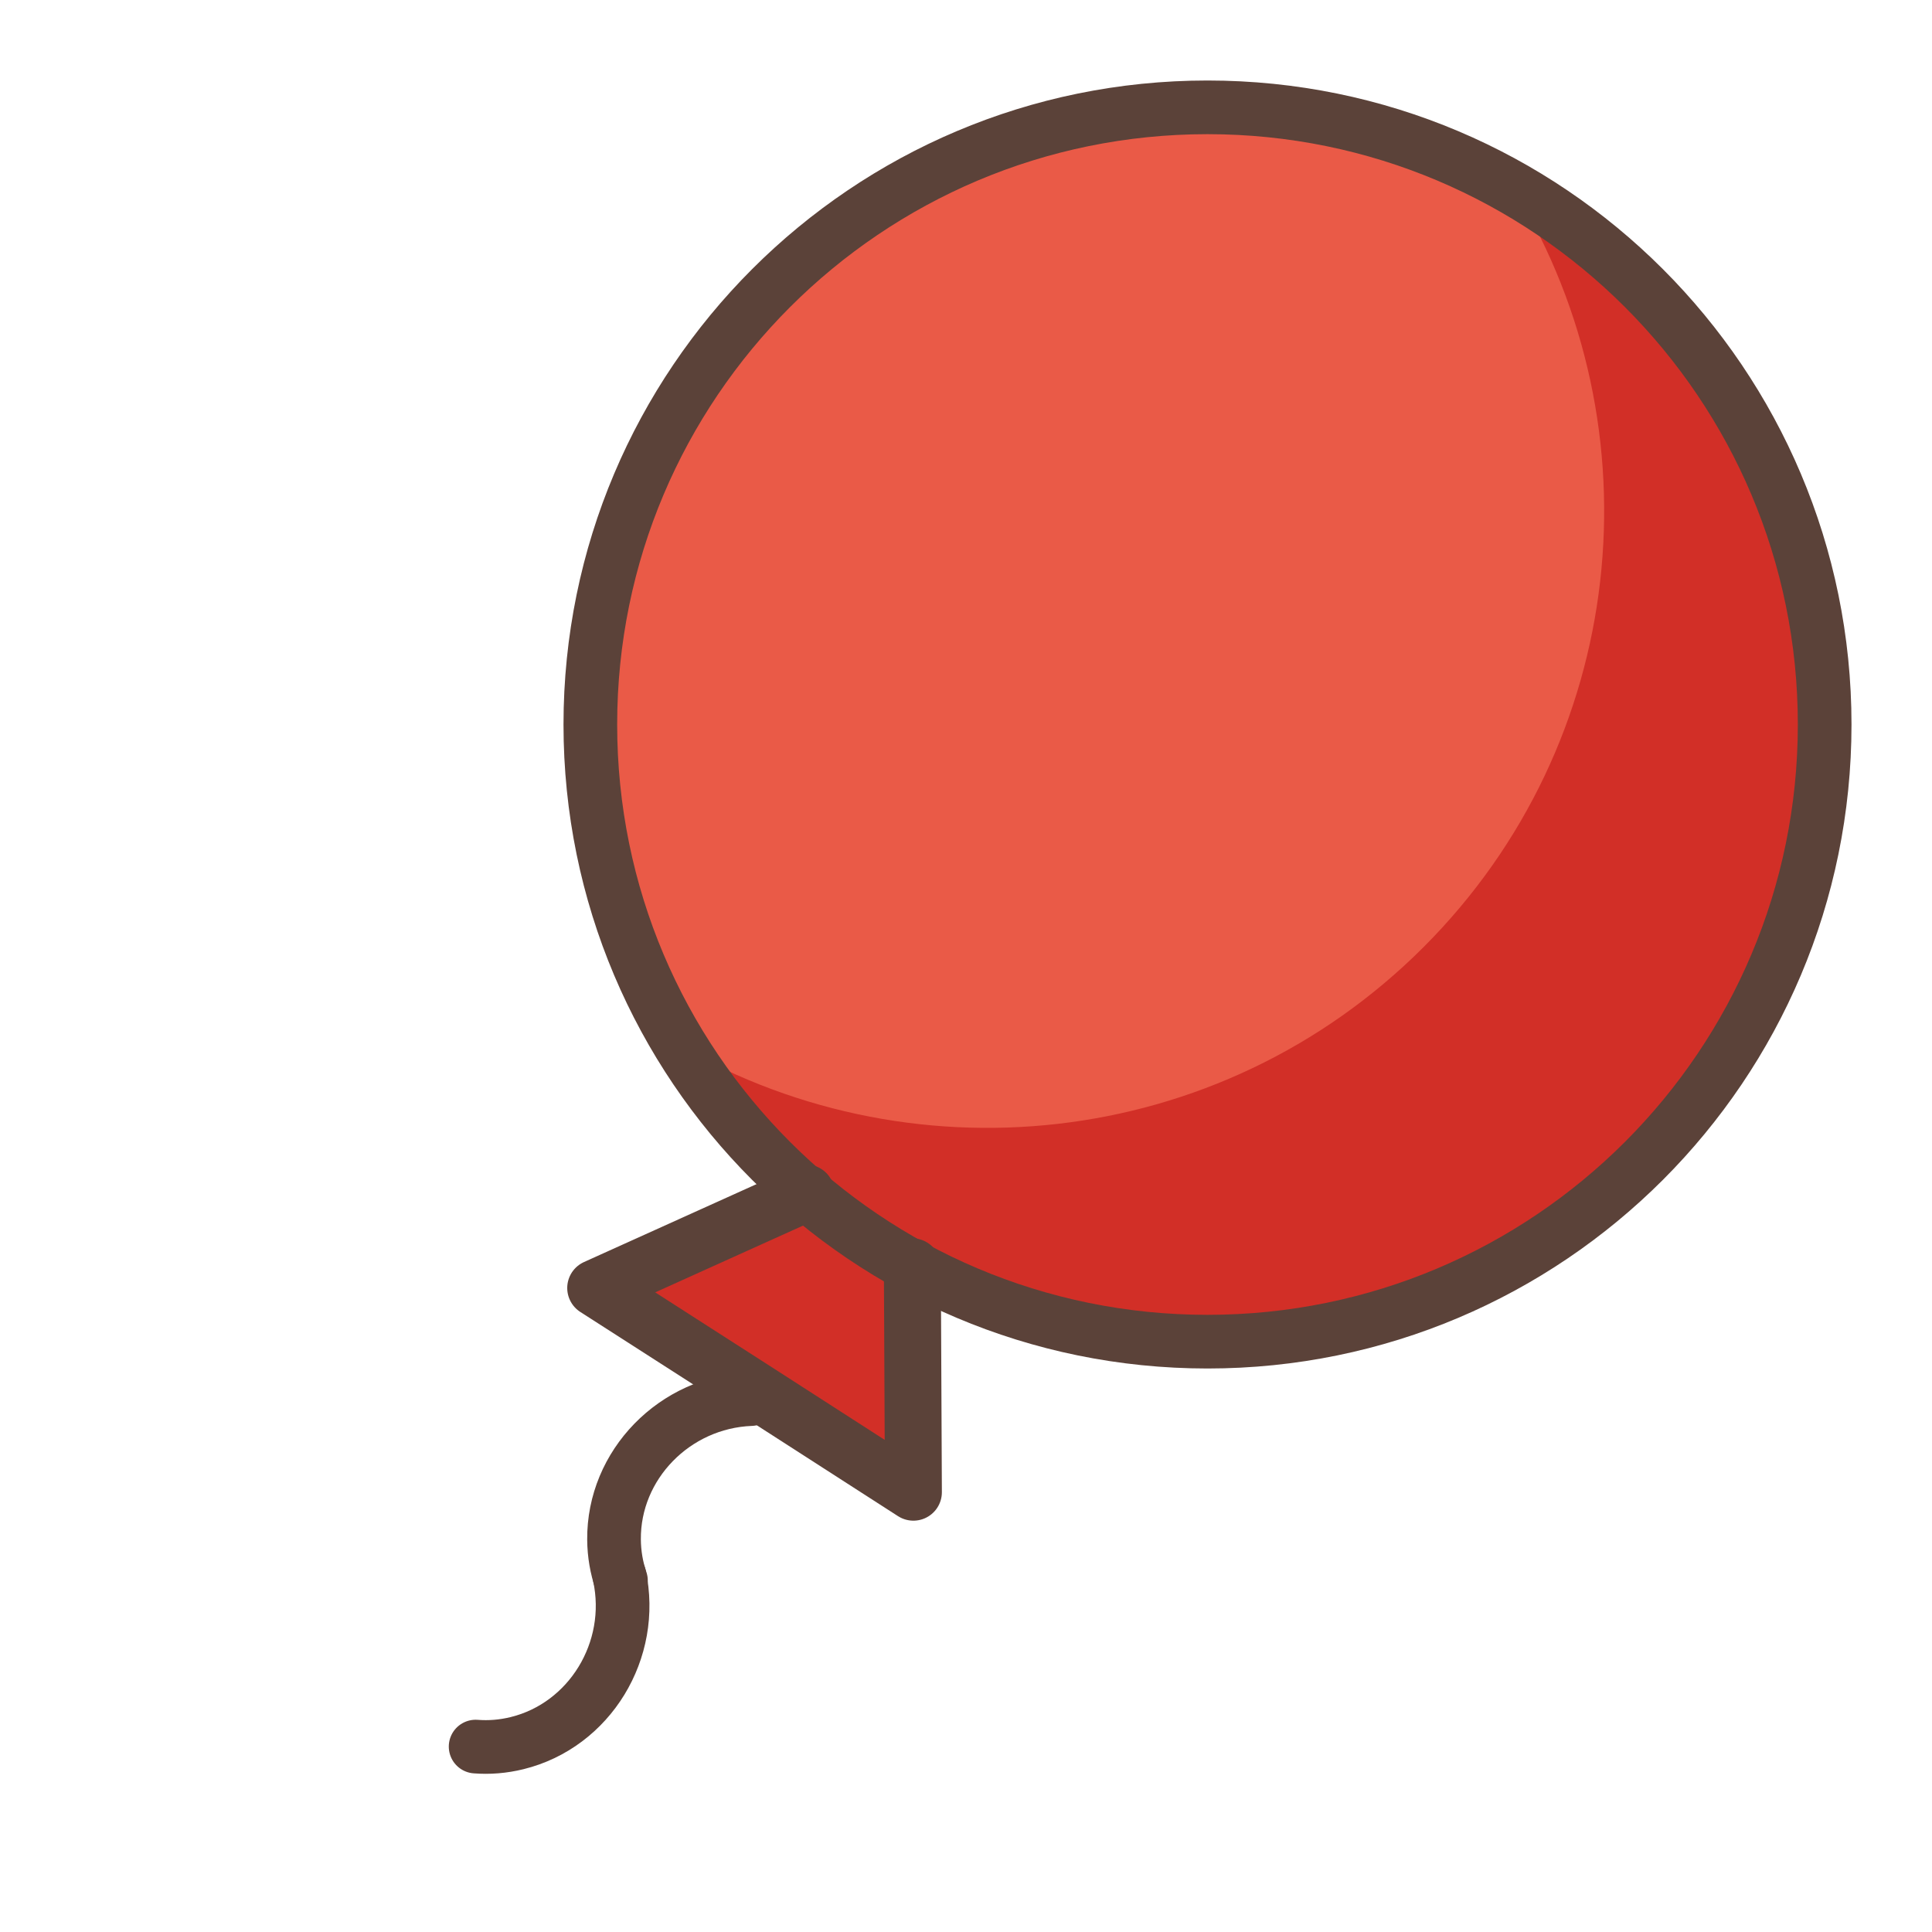
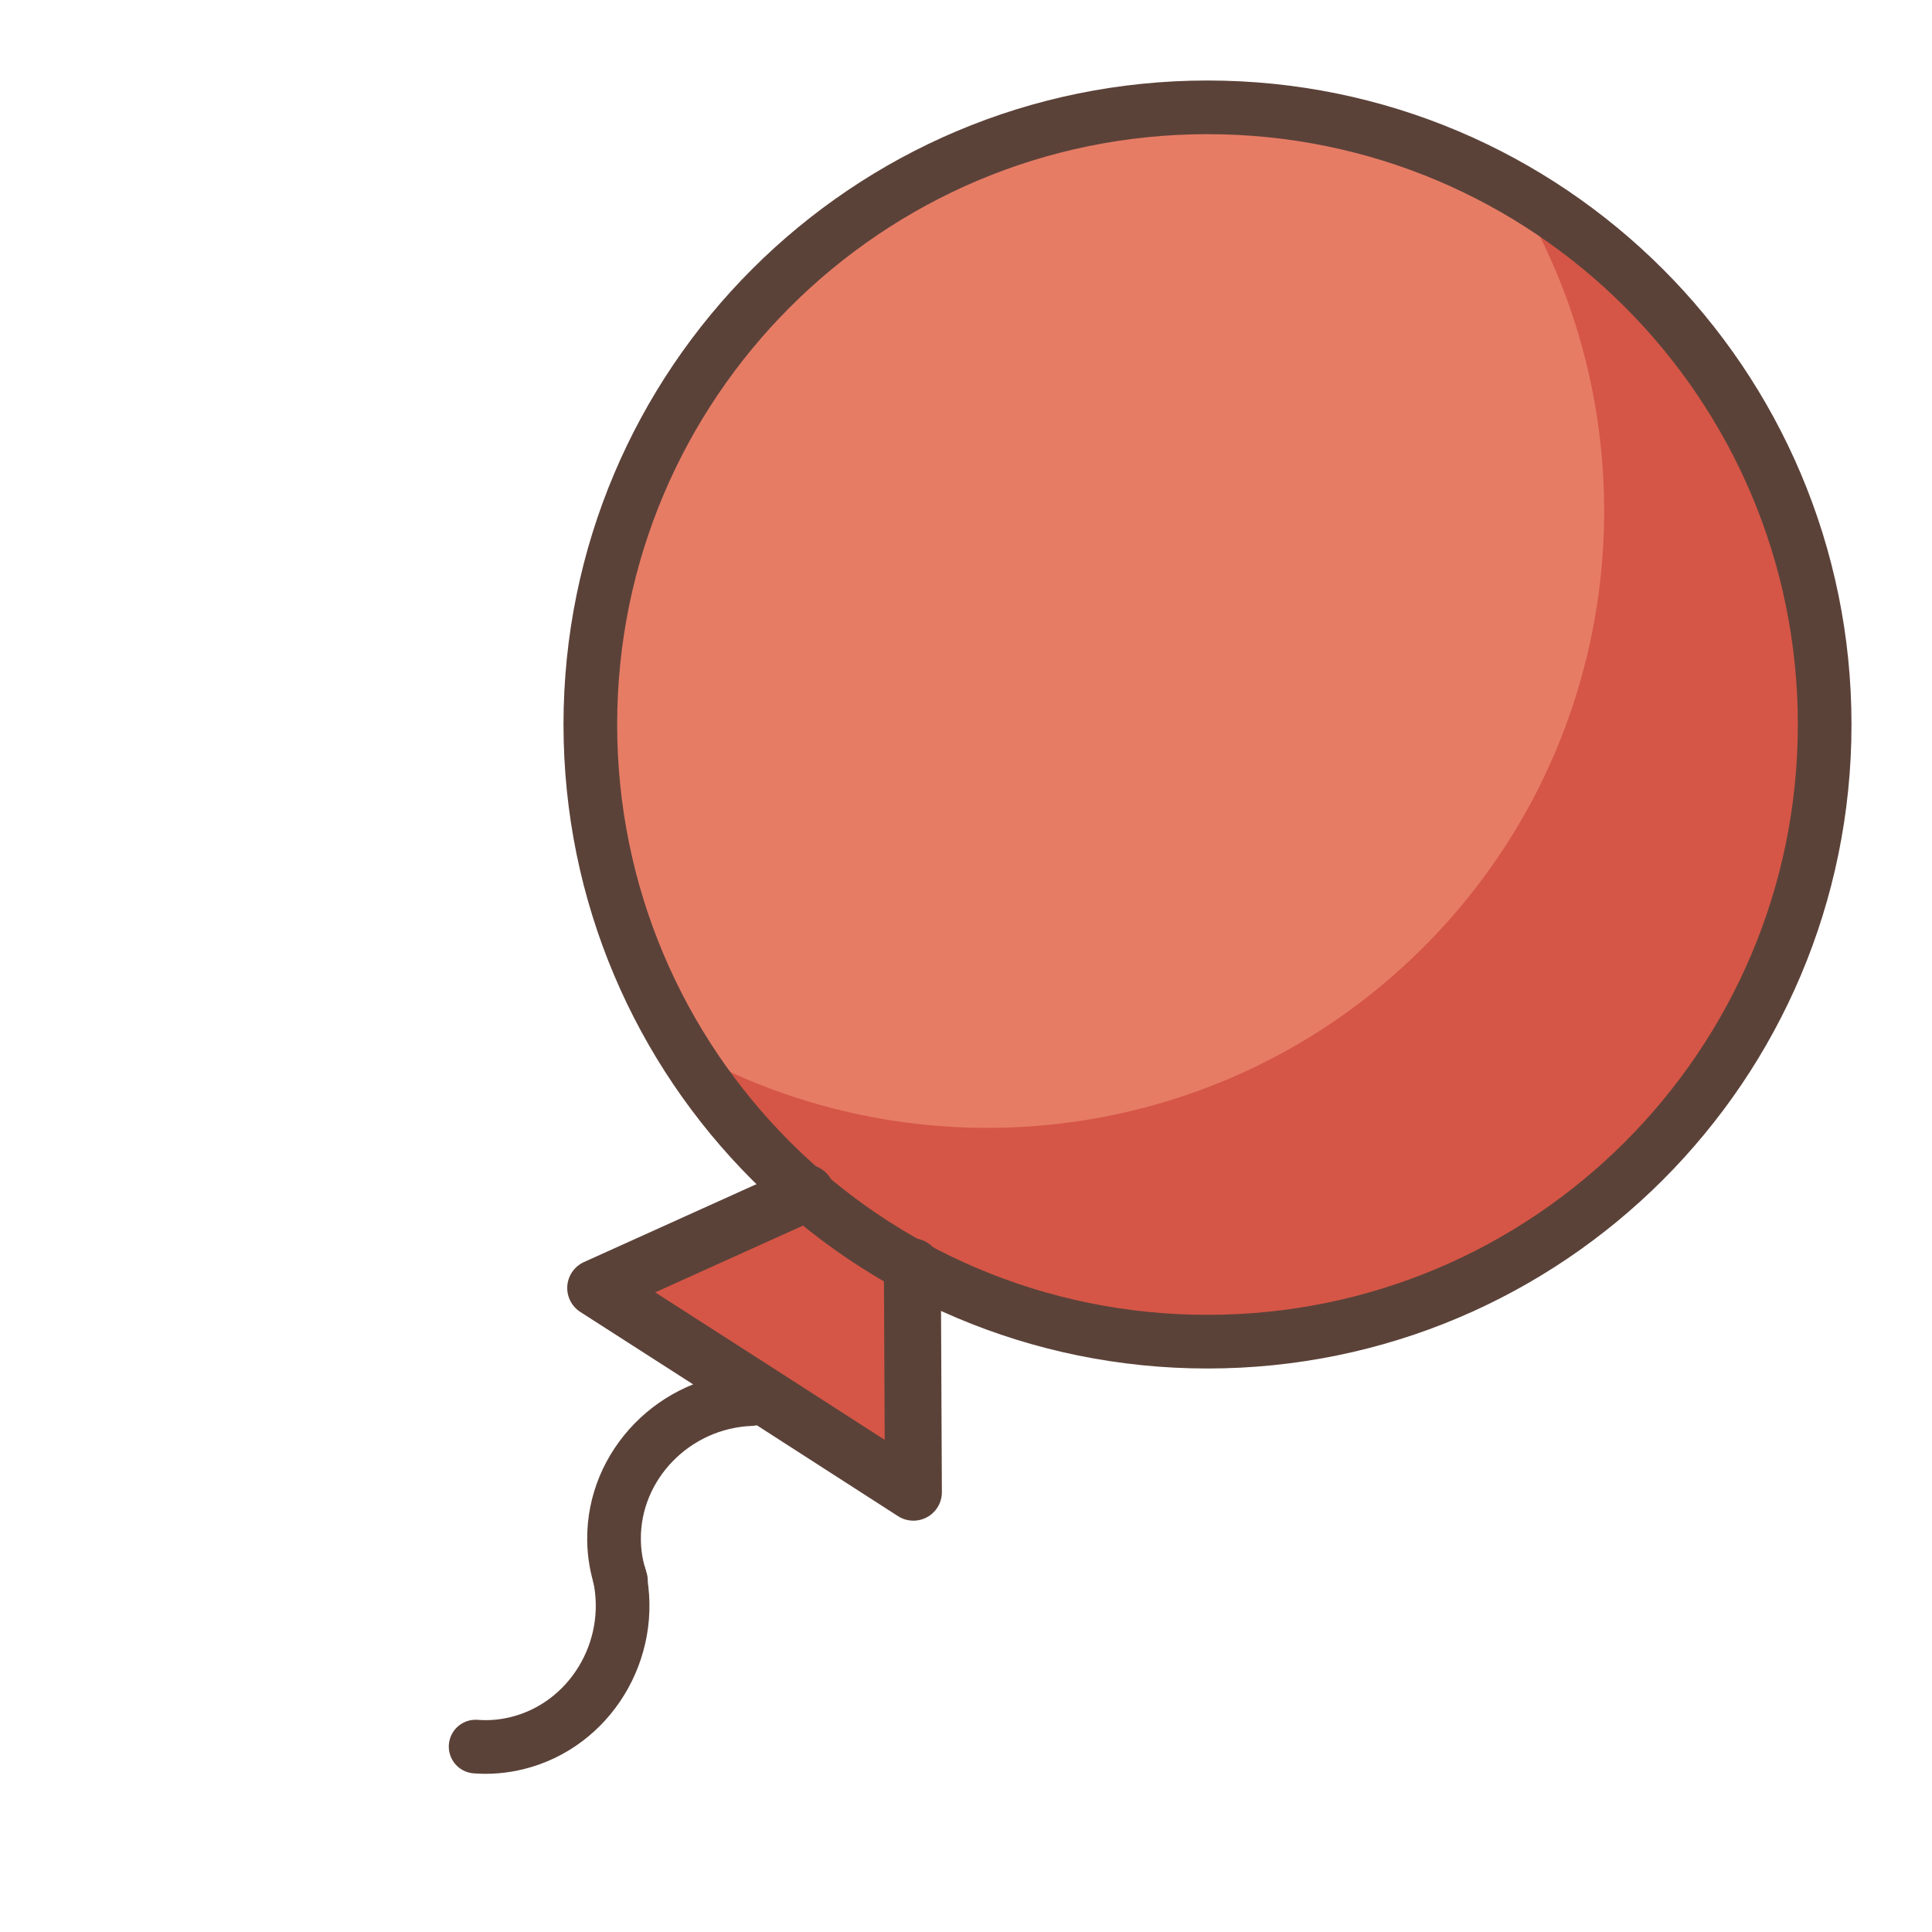
<svg xmlns="http://www.w3.org/2000/svg" id="emoji" viewBox="0 0 72 72" version="1.1">
  <g id="color">
-     <polygon fill="#D22F27" points="33.976,42.691 34.006,49.15 34.036,55.609 28.117,51.802 22.197,47.995 28.087,45.343" />
-     <circle cx="45" cy="27" r="23" fill="#EA5A47" />
-     <path fill="#D22F27" d="M60.827,10.549c-1.341-1.341-2.808-2.477-4.361-3.417c5.36,8.847,4.224,20.525-3.417,28.167 s-19.32,8.777-28.167,3.417c0.941,1.552,2.077,3.02,3.417,4.361c8.982,8.982,23.545,8.982,32.527,0 C69.809,34.094,69.809,19.531,60.827,10.549z" />
+     <polygon fill="#d55646" points="33.976,42.691 34.006,49.15 34.036,55.609 28.117,51.802 22.197,47.995 28.087,45.343" />
+     <circle cx="45" cy="27" r="23" fill="#e77c65" />
+     <path fill="#d55646" d="M60.827,10.549c-1.341-1.341-2.808-2.477-4.361-3.417c5.36,8.847,4.224,20.525-3.417,28.167 s-19.32,8.777-28.167,3.417c0.941,1.552,2.077,3.02,3.417,4.361c8.982,8.982,23.545,8.982,32.527,0 C69.809,34.094,69.809,19.531,60.827,10.549z" />
  </g>
  <g id="hair" />
  <g id="skin" />
  <g id="skin-shadow" />
  <g id="line">
    <polyline fill="none" stroke="#5B4239" stroke-linecap="round" stroke-linejoin="round" stroke-miterlimit="10" stroke-width="2.122" points="34,47.21 34.01,49.15 34.04,55.61 28.12,51.8 22.2,48 28.09,45.34 30.04,44.46" />
    <circle cx="45" cy="27" r="23" fill="none" stroke="#5B4239" stroke-miterlimit="10" stroke-width="2" />
    <path fill="none" stroke="#5B4239" stroke-linecap="round" stroke-linejoin="round" stroke-miterlimit="10" stroke-width="2" d="M17.725,65.09c0.505,0.04,1.025-0,1.547-0.129c2.704-0.665,4.41-3.458,3.812-6.239" />
    <path fill="none" stroke="#5B4239" stroke-linecap="round" stroke-linejoin="round" stroke-miterlimit="10" stroke-width="2" d="M23.141,58.907c-0.163-0.479-0.254-0.994-0.258-1.531c-0.025-2.784,2.26-5.128,5.102-5.236" />
  </g>
</svg>
